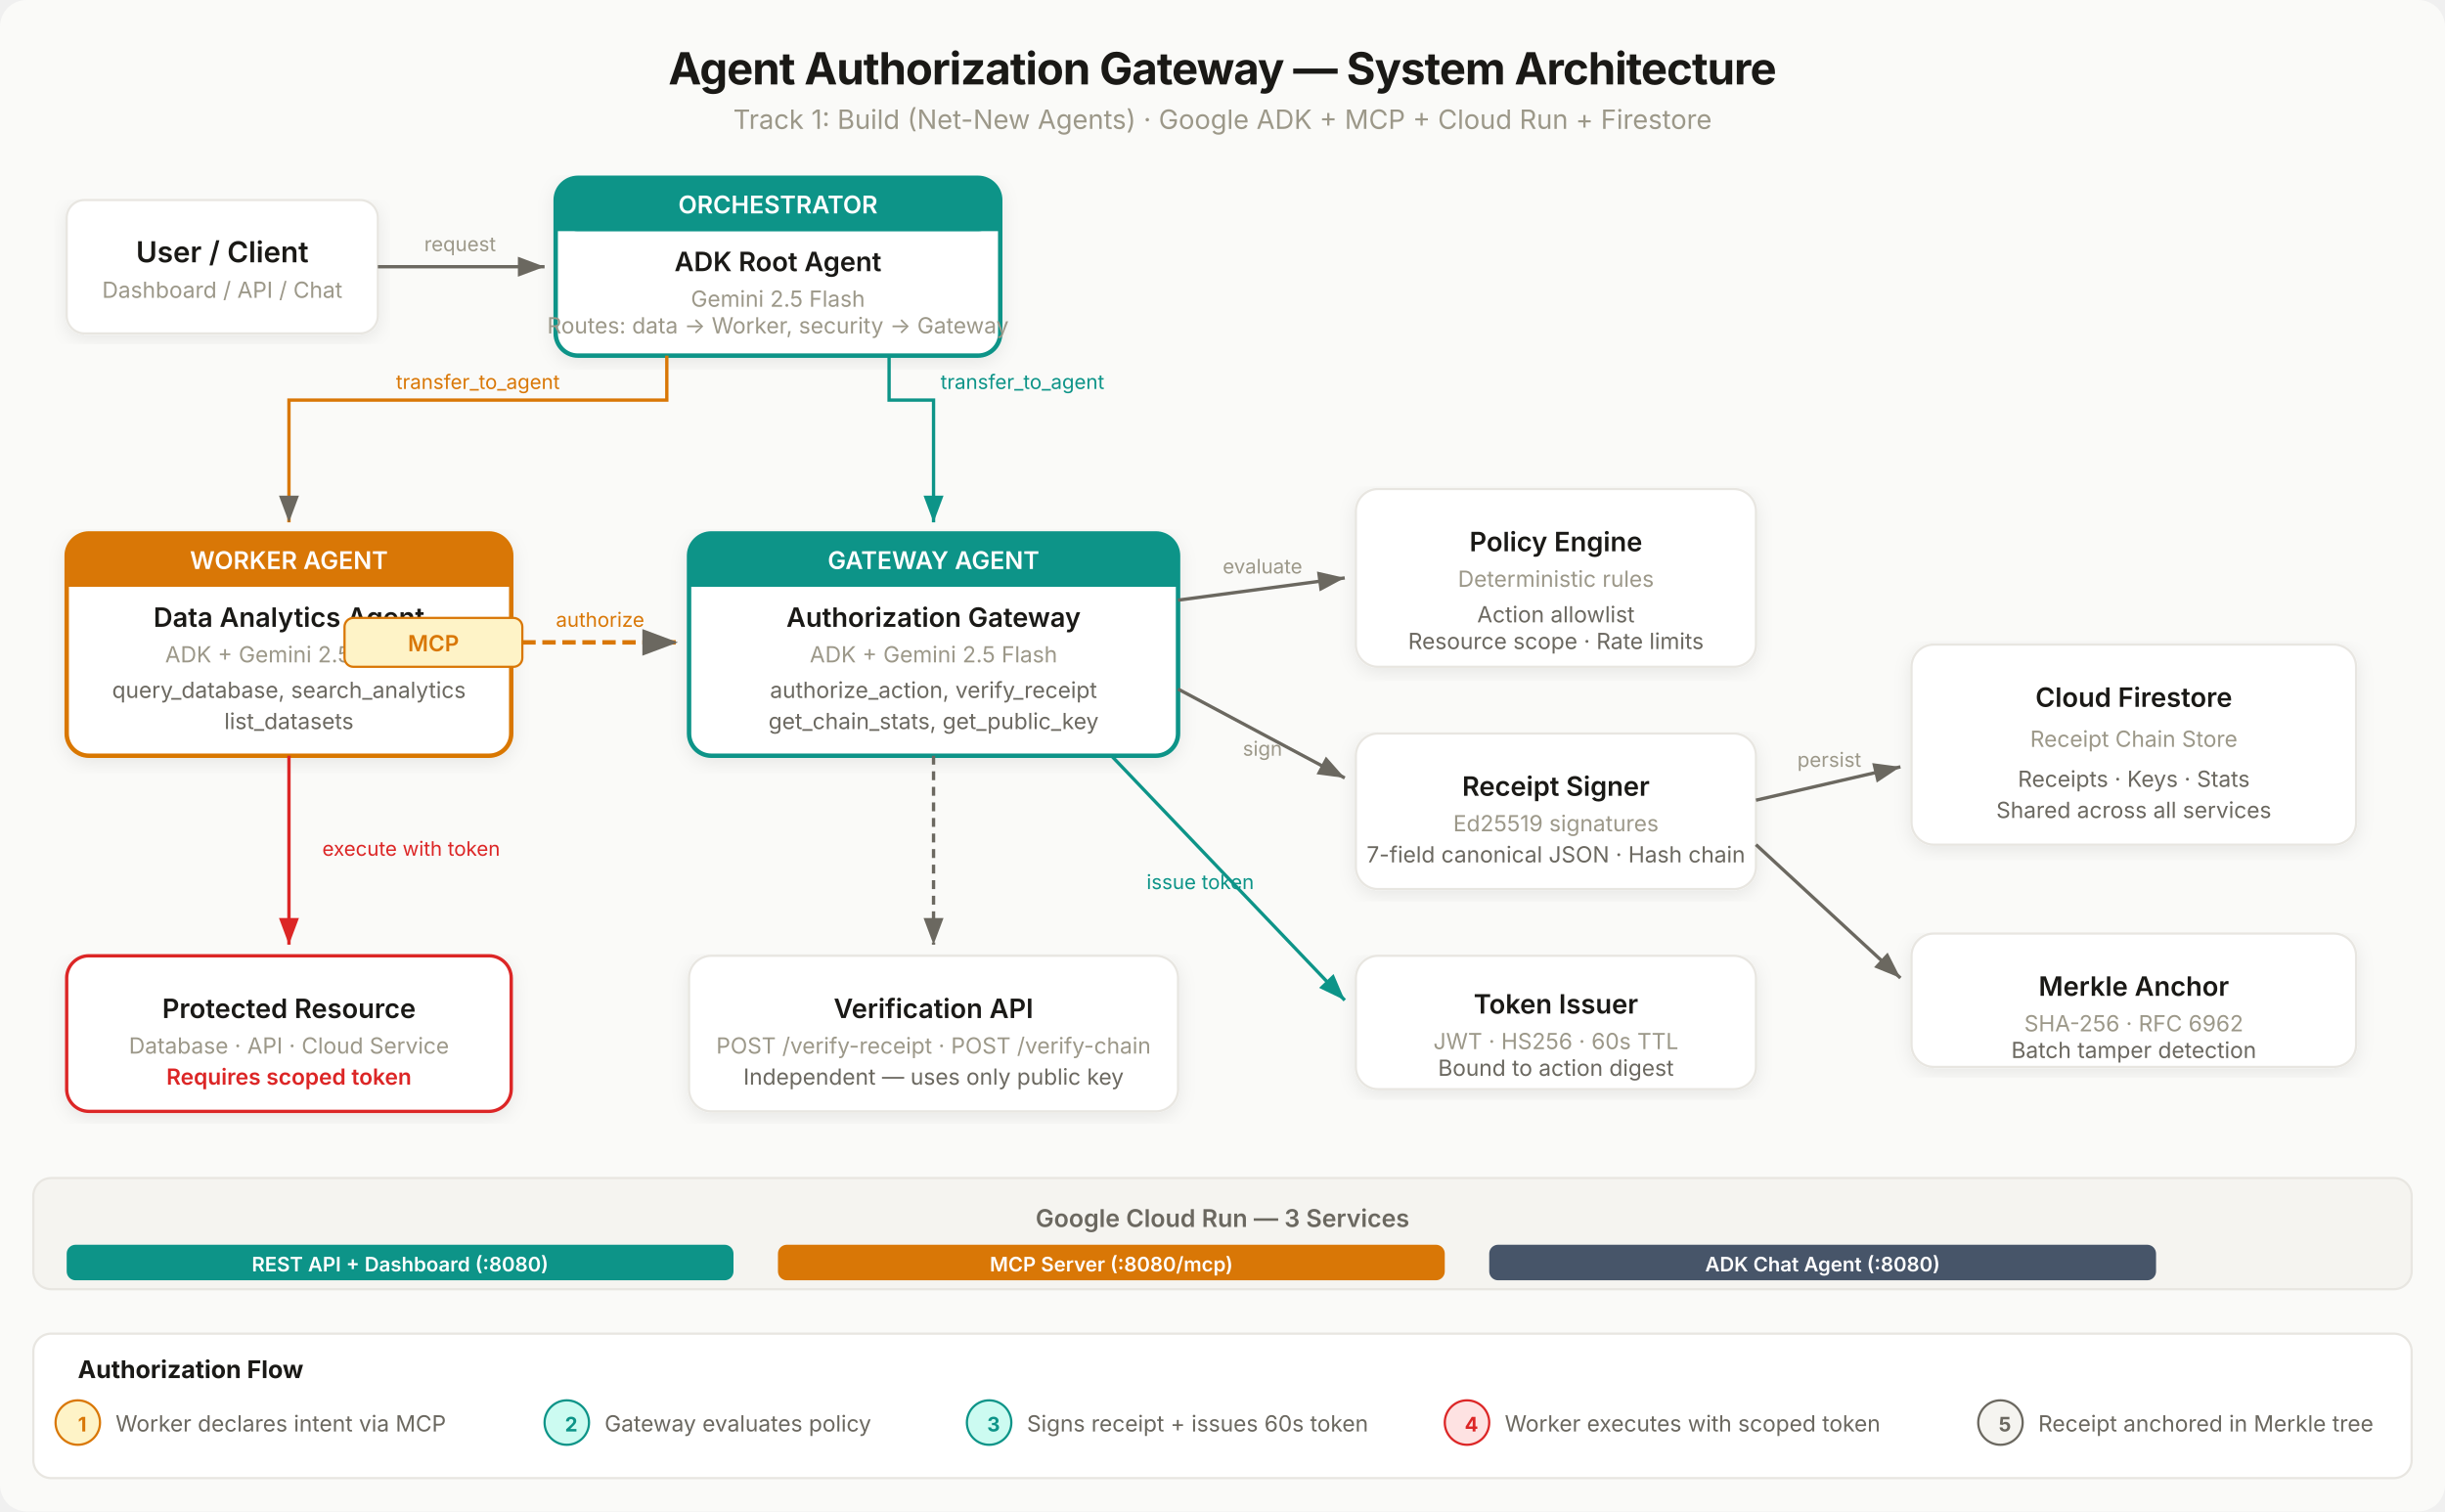
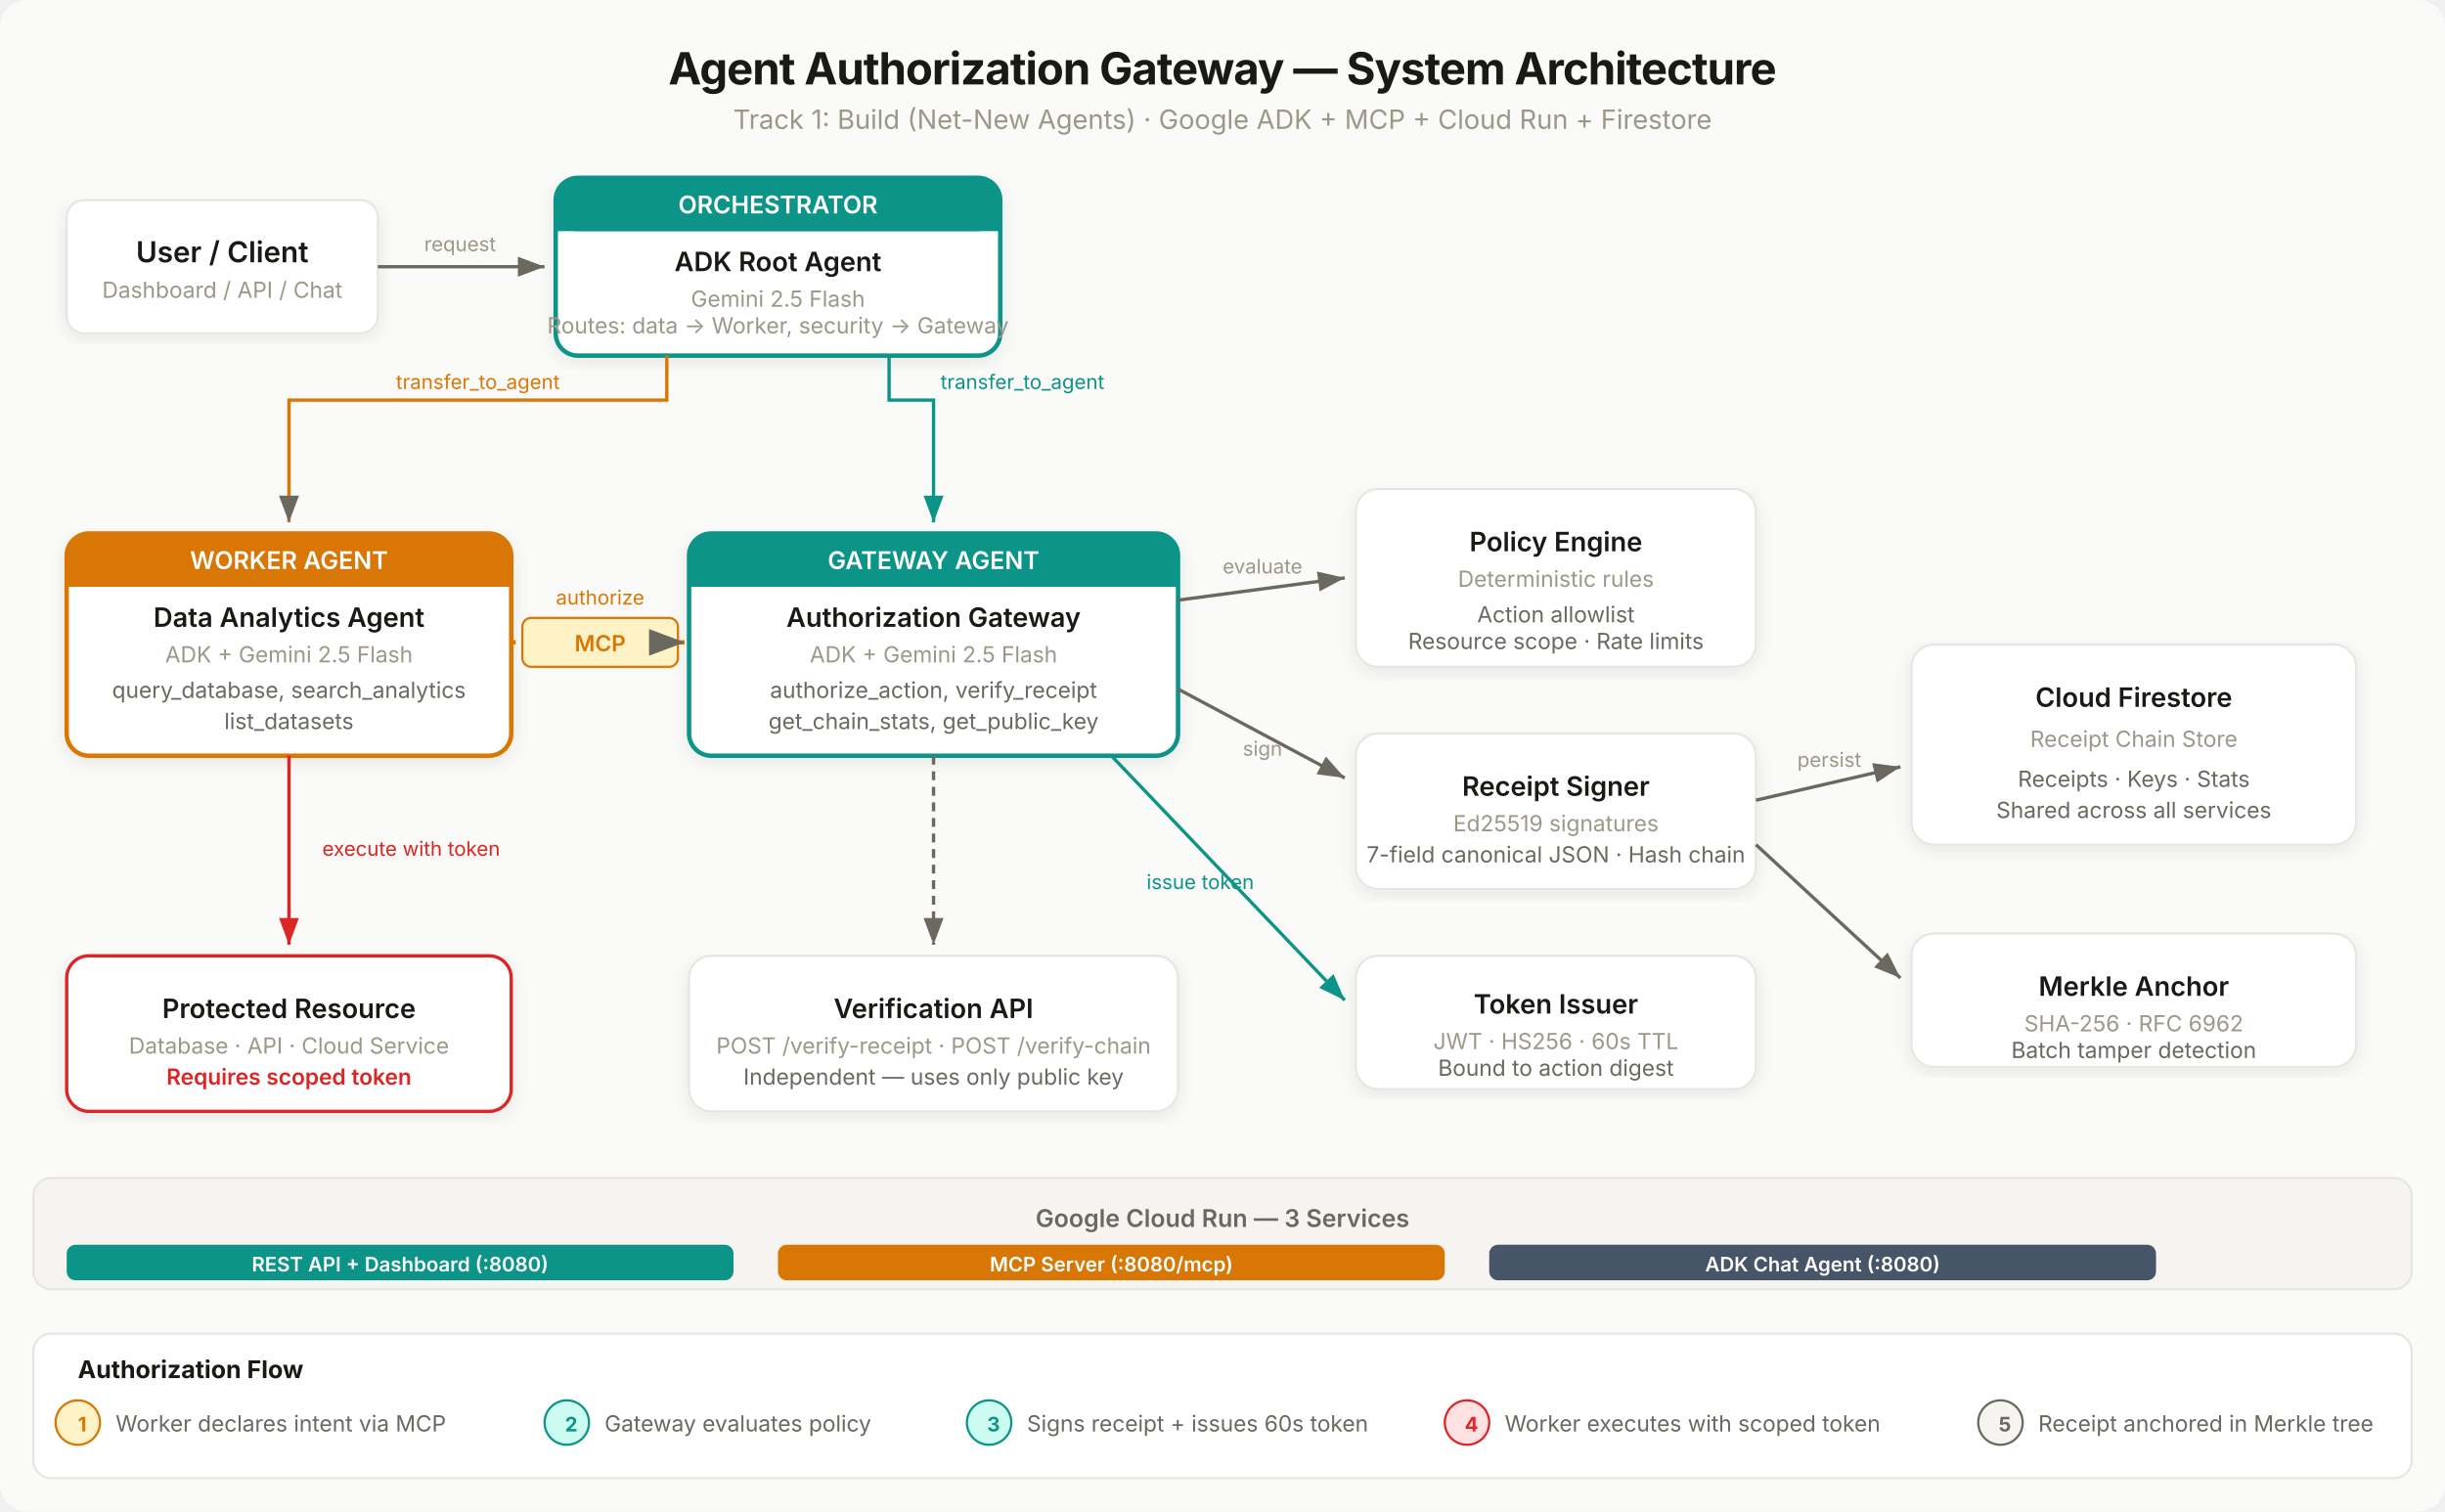
<svg xmlns="http://www.w3.org/2000/svg" viewBox="0 0 1100 680" font-family="'DM Sans', system-ui, -apple-system, sans-serif">
  <defs>
    <filter id="shadow" x="-4%" y="-4%" width="108%" height="112%">
      <feDropShadow dx="0" dy="2" stdDeviation="4" flood-opacity="0.08" />
    </filter>
    <marker id="arrow" markerWidth="8" markerHeight="6" refX="8" refY="3" orient="auto">
      <path d="M0,0 L8,3 L0,6" fill="#6b6860" />
    </marker>
    <marker id="arrow-teal" markerWidth="8" markerHeight="6" refX="8" refY="3" orient="auto">
      <path d="M0,0 L8,3 L0,6" fill="#0d9488" />
    </marker>
    <marker id="arrow-red" markerWidth="8" markerHeight="6" refX="8" refY="3" orient="auto">
      <path d="M0,0 L8,3 L0,6" fill="#dc2626" />
    </marker>
  </defs>
  <rect width="1100" height="680" fill="#fafaf8" rx="12" />
  <text x="550" y="38" text-anchor="middle" font-size="20" font-weight="700" fill="#1a1916" letter-spacing="-0.02em">Agent Authorization Gateway — System Architecture</text>
  <text x="550" y="58" text-anchor="middle" font-size="12" fill="#9c9889">Track 1: Build (Net-New Agents) · Google ADK + MCP + Cloud Run + Firestore</text>
  <rect x="30" y="90" width="140" height="60" rx="8" fill="#fff" stroke="#e8e6e1" filter="url(#shadow)" />
  <text x="100" y="118" text-anchor="middle" font-size="13" font-weight="600" fill="#1a1916">User / Client</text>
  <text x="100" y="134" text-anchor="middle" font-size="10" fill="#9c9889">Dashboard / API / Chat</text>
  <rect x="250" y="80" width="200" height="80" rx="10" fill="#fff" stroke="#0d9488" stroke-width="2" filter="url(#shadow)" />
  <rect x="250" y="80" width="200" height="24" rx="10" fill="#0d9488" />
  <rect x="250" y="94" width="200" height="10" fill="#0d9488" />
  <text x="350" y="96" text-anchor="middle" font-size="11" font-weight="600" fill="#fff">ORCHESTRATOR</text>
  <text x="350" y="122" text-anchor="middle" font-size="12" font-weight="600" fill="#1a1916">ADK Root Agent</text>
  <text x="350" y="138" text-anchor="middle" font-size="10" fill="#9c9889">Gemini 2.5 Flash</text>
  <text x="350" y="150" text-anchor="middle" font-size="10" fill="#9c9889">Routes: data → Worker, security → Gateway</text>
  <line x1="170" y1="120" x2="245" y2="120" stroke="#6b6860" stroke-width="1.5" marker-end="url(#arrow)" />
  <text x="207" y="113" text-anchor="middle" font-size="9" fill="#9c9889">request</text>
  <rect x="30" y="240" width="200" height="100" rx="10" fill="#fff" stroke="#d97706" stroke-width="2" filter="url(#shadow)" />
  <rect x="30" y="240" width="200" height="24" rx="10" fill="#d97706" />
  <rect x="30" y="254" width="200" height="10" fill="#d97706" />
  <text x="130" y="256" text-anchor="middle" font-size="11" font-weight="600" fill="#fff">WORKER AGENT</text>
  <text x="130" y="282" text-anchor="middle" font-size="12" font-weight="600" fill="#1a1916">Data Analytics Agent</text>
  <text x="130" y="298" text-anchor="middle" font-size="10" fill="#9c9889">ADK + Gemini 2.5 Flash</text>
  <text x="130" y="314" text-anchor="middle" font-size="10" fill="#6b6860">query_database, search_analytics</text>
  <text x="130" y="328" text-anchor="middle" font-size="10" fill="#6b6860">list_datasets</text>
  <rect x="310" y="240" width="220" height="100" rx="10" fill="#fff" stroke="#0d9488" stroke-width="2" filter="url(#shadow)" />
  <rect x="310" y="240" width="220" height="24" rx="10" fill="#0d9488" />
  <rect x="310" y="254" width="220" height="10" fill="#0d9488" />
  <text x="420" y="256" text-anchor="middle" font-size="11" font-weight="600" fill="#fff">GATEWAY AGENT</text>
  <text x="420" y="282" text-anchor="middle" font-size="12" font-weight="600" fill="#1a1916">Authorization Gateway</text>
  <text x="420" y="298" text-anchor="middle" font-size="10" fill="#9c9889">ADK + Gemini 2.5 Flash</text>
  <text x="420" y="314" text-anchor="middle" font-size="10" fill="#6b6860">authorize_action, verify_receipt</text>
  <text x="420" y="328" text-anchor="middle" font-size="10" fill="#6b6860">get_chain_stats, get_public_key</text>
  <path d="M300,160 L300,180 L130,180 L130,235" fill="none" stroke="#d97706" stroke-width="1.5" marker-end="url(#arrow)" />
  <text x="215" y="175" text-anchor="middle" font-size="9" fill="#d97706">transfer_to_agent</text>
  <path d="M400,160 L400,180 L420,180 L420,235" fill="none" stroke="#0d9488" stroke-width="1.5" marker-end="url(#arrow-teal)" />
  <text x="460" y="175" text-anchor="middle" font-size="9" fill="#0d9488">transfer_to_agent</text>
-   <rect x="155" y="278" width="80" height="22" rx="4" fill="#fef3c7" stroke="#d97706" />
-   <text x="195" y="293" text-anchor="middle" font-size="10" font-weight="600" fill="#d97706">MCP</text>
-   <line x1="235" y1="289" x2="305" y2="289" stroke="#d97706" stroke-width="2" stroke-dasharray="6,3" marker-end="url(#arrow)" />
-   <text x="270" y="282" text-anchor="middle" font-size="9" fill="#d97706">authorize</text>
+   <rect x="235" y="278" width="70" height="22" rx="4" fill="#fef3c7" stroke="#d97706" />
+   <text x="270" y="293" text-anchor="middle" font-size="10" font-weight="600" fill="#d97706">MCP</text>
+   <line x1="230" y1="289" x2="232" y2="289" stroke="#d97706" stroke-width="2" />
+   <line x1="305" y1="289" x2="308" y2="289" stroke="#d97706" stroke-width="2" stroke-dasharray="6,3" marker-end="url(#arrow)" />
+   <text x="270" y="272" text-anchor="middle" font-size="9" fill="#d97706">authorize</text>
  <rect x="610" y="220" width="180" height="80" rx="10" fill="#fff" stroke="#e8e6e1" filter="url(#shadow)" />
  <text x="700" y="248" text-anchor="middle" font-size="12" font-weight="600" fill="#1a1916">Policy Engine</text>
  <text x="700" y="264" text-anchor="middle" font-size="10" fill="#9c9889">Deterministic rules</text>
  <text x="700" y="280" text-anchor="middle" font-size="10" fill="#6b6860">Action allowlist</text>
  <text x="700" y="292" text-anchor="middle" font-size="10" fill="#6b6860">Resource scope · Rate limits</text>
  <line x1="530" y1="270" x2="605" y2="260" stroke="#6b6860" stroke-width="1.5" marker-end="url(#arrow)" />
  <text x="568" y="258" text-anchor="middle" font-size="9" fill="#9c9889">evaluate</text>
  <rect x="610" y="330" width="180" height="70" rx="10" fill="#fff" stroke="#e8e6e1" filter="url(#shadow)" />
  <text x="700" y="358" text-anchor="middle" font-size="12" font-weight="600" fill="#1a1916">Receipt Signer</text>
  <text x="700" y="374" text-anchor="middle" font-size="10" fill="#9c9889">Ed25519 signatures</text>
  <text x="700" y="388" text-anchor="middle" font-size="10" fill="#6b6860">7-field canonical JSON · Hash chain</text>
  <line x1="530" y1="310" x2="605" y2="350" stroke="#6b6860" stroke-width="1.5" marker-end="url(#arrow)" />
  <text x="568" y="340" text-anchor="middle" font-size="9" fill="#9c9889">sign</text>
  <rect x="610" y="430" width="180" height="60" rx="10" fill="#fff" stroke="#e8e6e1" filter="url(#shadow)" />
  <text x="700" y="456" text-anchor="middle" font-size="12" font-weight="600" fill="#1a1916">Token Issuer</text>
  <text x="700" y="472" text-anchor="middle" font-size="10" fill="#9c9889">JWT · HS256 · 60s TTL</text>
  <text x="700" y="484" text-anchor="middle" font-size="10" fill="#6b6860">Bound to action digest</text>
  <line x1="500" y1="340" x2="605" y2="450" stroke="#0d9488" stroke-width="1.5" marker-end="url(#arrow-teal)" />
  <text x="540" y="400" text-anchor="middle" font-size="9" fill="#0d9488">issue token</text>
  <rect x="860" y="290" width="200" height="90" rx="10" fill="#fff" stroke="#e8e6e1" filter="url(#shadow)" />
  <text x="960" y="318" text-anchor="middle" font-size="12" font-weight="600" fill="#1a1916">Cloud Firestore</text>
  <text x="960" y="336" text-anchor="middle" font-size="10" fill="#9c9889">Receipt Chain Store</text>
  <text x="960" y="354" text-anchor="middle" font-size="10" fill="#6b6860">Receipts · Keys · Stats</text>
  <text x="960" y="368" text-anchor="middle" font-size="10" fill="#6b6860">Shared across all services</text>
  <line x1="790" y1="360" x2="855" y2="345" stroke="#6b6860" stroke-width="1.5" marker-end="url(#arrow)" />
  <text x="823" y="345" text-anchor="middle" font-size="9" fill="#9c9889">persist</text>
  <rect x="860" y="420" width="200" height="60" rx="10" fill="#fff" stroke="#e8e6e1" filter="url(#shadow)" />
  <text x="960" y="448" text-anchor="middle" font-size="12" font-weight="600" fill="#1a1916">Merkle Anchor</text>
  <text x="960" y="464" text-anchor="middle" font-size="10" fill="#9c9889">SHA-256 · RFC 6962</text>
  <text x="960" y="476" text-anchor="middle" font-size="10" fill="#6b6860">Batch tamper detection</text>
  <line x1="790" y1="380" x2="855" y2="440" stroke="#6b6860" stroke-width="1.5" marker-end="url(#arrow)" />
  <rect x="310" y="430" width="220" height="70" rx="10" fill="#fff" stroke="#e8e6e1" filter="url(#shadow)" />
  <text x="420" y="458" text-anchor="middle" font-size="12" font-weight="600" fill="#1a1916">Verification API</text>
  <text x="420" y="474" text-anchor="middle" font-size="10" fill="#9c9889">POST /verify-receipt · POST /verify-chain</text>
  <text x="420" y="488" text-anchor="middle" font-size="10" fill="#6b6860">Independent — uses only public key</text>
  <line x1="420" y1="340" x2="420" y2="425" stroke="#6b6860" stroke-width="1.5" stroke-dasharray="4,3" marker-end="url(#arrow)" />
  <rect x="30" y="430" width="200" height="70" rx="10" fill="#fff" stroke="#dc2626" stroke-width="1.5" filter="url(#shadow)" />
  <text x="130" y="458" text-anchor="middle" font-size="12" font-weight="600" fill="#1a1916">Protected Resource</text>
  <text x="130" y="474" text-anchor="middle" font-size="10" fill="#9c9889">Database · API · Cloud Service</text>
  <text x="130" y="488" text-anchor="middle" font-size="10" fill="#dc2626" font-weight="600">Requires scoped token</text>
  <line x1="130" y1="340" x2="130" y2="425" stroke="#dc2626" stroke-width="1.5" marker-end="url(#arrow-red)" />
  <text x="145" y="385" font-size="9" fill="#dc2626">execute with token</text>
  <rect x="15" y="530" width="1070" height="50" rx="8" fill="#f5f4f0" stroke="#e8e6e1" />
  <text x="550" y="552" text-anchor="middle" font-size="11" font-weight="600" fill="#6b6860">Google Cloud Run — 3 Services</text>
  <rect x="30" y="560" width="300" height="16" rx="4" fill="#0d9488" />
  <text x="180" y="572" text-anchor="middle" font-size="9" font-weight="600" fill="#fff">REST API + Dashboard (:8080)</text>
  <rect x="350" y="560" width="300" height="16" rx="4" fill="#d97706" />
  <text x="500" y="572" text-anchor="middle" font-size="9" font-weight="600" fill="#fff">MCP Server (:8080/mcp)</text>
  <rect x="670" y="560" width="300" height="16" rx="4" fill="#475569" />
  <text x="820" y="572" text-anchor="middle" font-size="9" font-weight="600" fill="#fff">ADK Chat Agent (:8080)</text>
  <rect x="15" y="600" width="1070" height="65" rx="8" fill="#fff" stroke="#e8e6e1" />
  <text x="35" y="620" font-size="11" font-weight="700" fill="#1a1916">Authorization Flow</text>
  <circle cx="35" cy="640" r="10" fill="#fef3c7" stroke="#d97706" />
  <text x="37" y="644" text-anchor="middle" font-size="9" font-weight="700" fill="#d97706">1</text>
  <text x="52" y="644" font-size="10" fill="#6b6860">Worker declares intent via MCP</text>
  <circle cx="255" cy="640" r="10" fill="#ccfbf1" stroke="#0d9488" />
  <text x="257" y="644" text-anchor="middle" font-size="9" font-weight="700" fill="#0d9488">2</text>
  <text x="272" y="644" font-size="10" fill="#6b6860">Gateway evaluates policy</text>
  <circle cx="445" cy="640" r="10" fill="#ccfbf1" stroke="#0d9488" />
  <text x="447" y="644" text-anchor="middle" font-size="9" font-weight="700" fill="#0d9488">3</text>
  <text x="462" y="644" font-size="10" fill="#6b6860">Signs receipt + issues 60s token</text>
  <circle cx="660" cy="640" r="10" fill="#fee2e2" stroke="#dc2626" />
  <text x="662" y="644" text-anchor="middle" font-size="9" font-weight="700" fill="#dc2626">4</text>
  <text x="677" y="644" font-size="10" fill="#6b6860">Worker executes with scoped token</text>
  <circle cx="900" cy="640" r="10" fill="#f5f4f0" stroke="#6b6860" />
  <text x="902" y="644" text-anchor="middle" font-size="9" font-weight="700" fill="#6b6860">5</text>
  <text x="917" y="644" font-size="10" fill="#6b6860">Receipt anchored in Merkle tree</text>
</svg>
